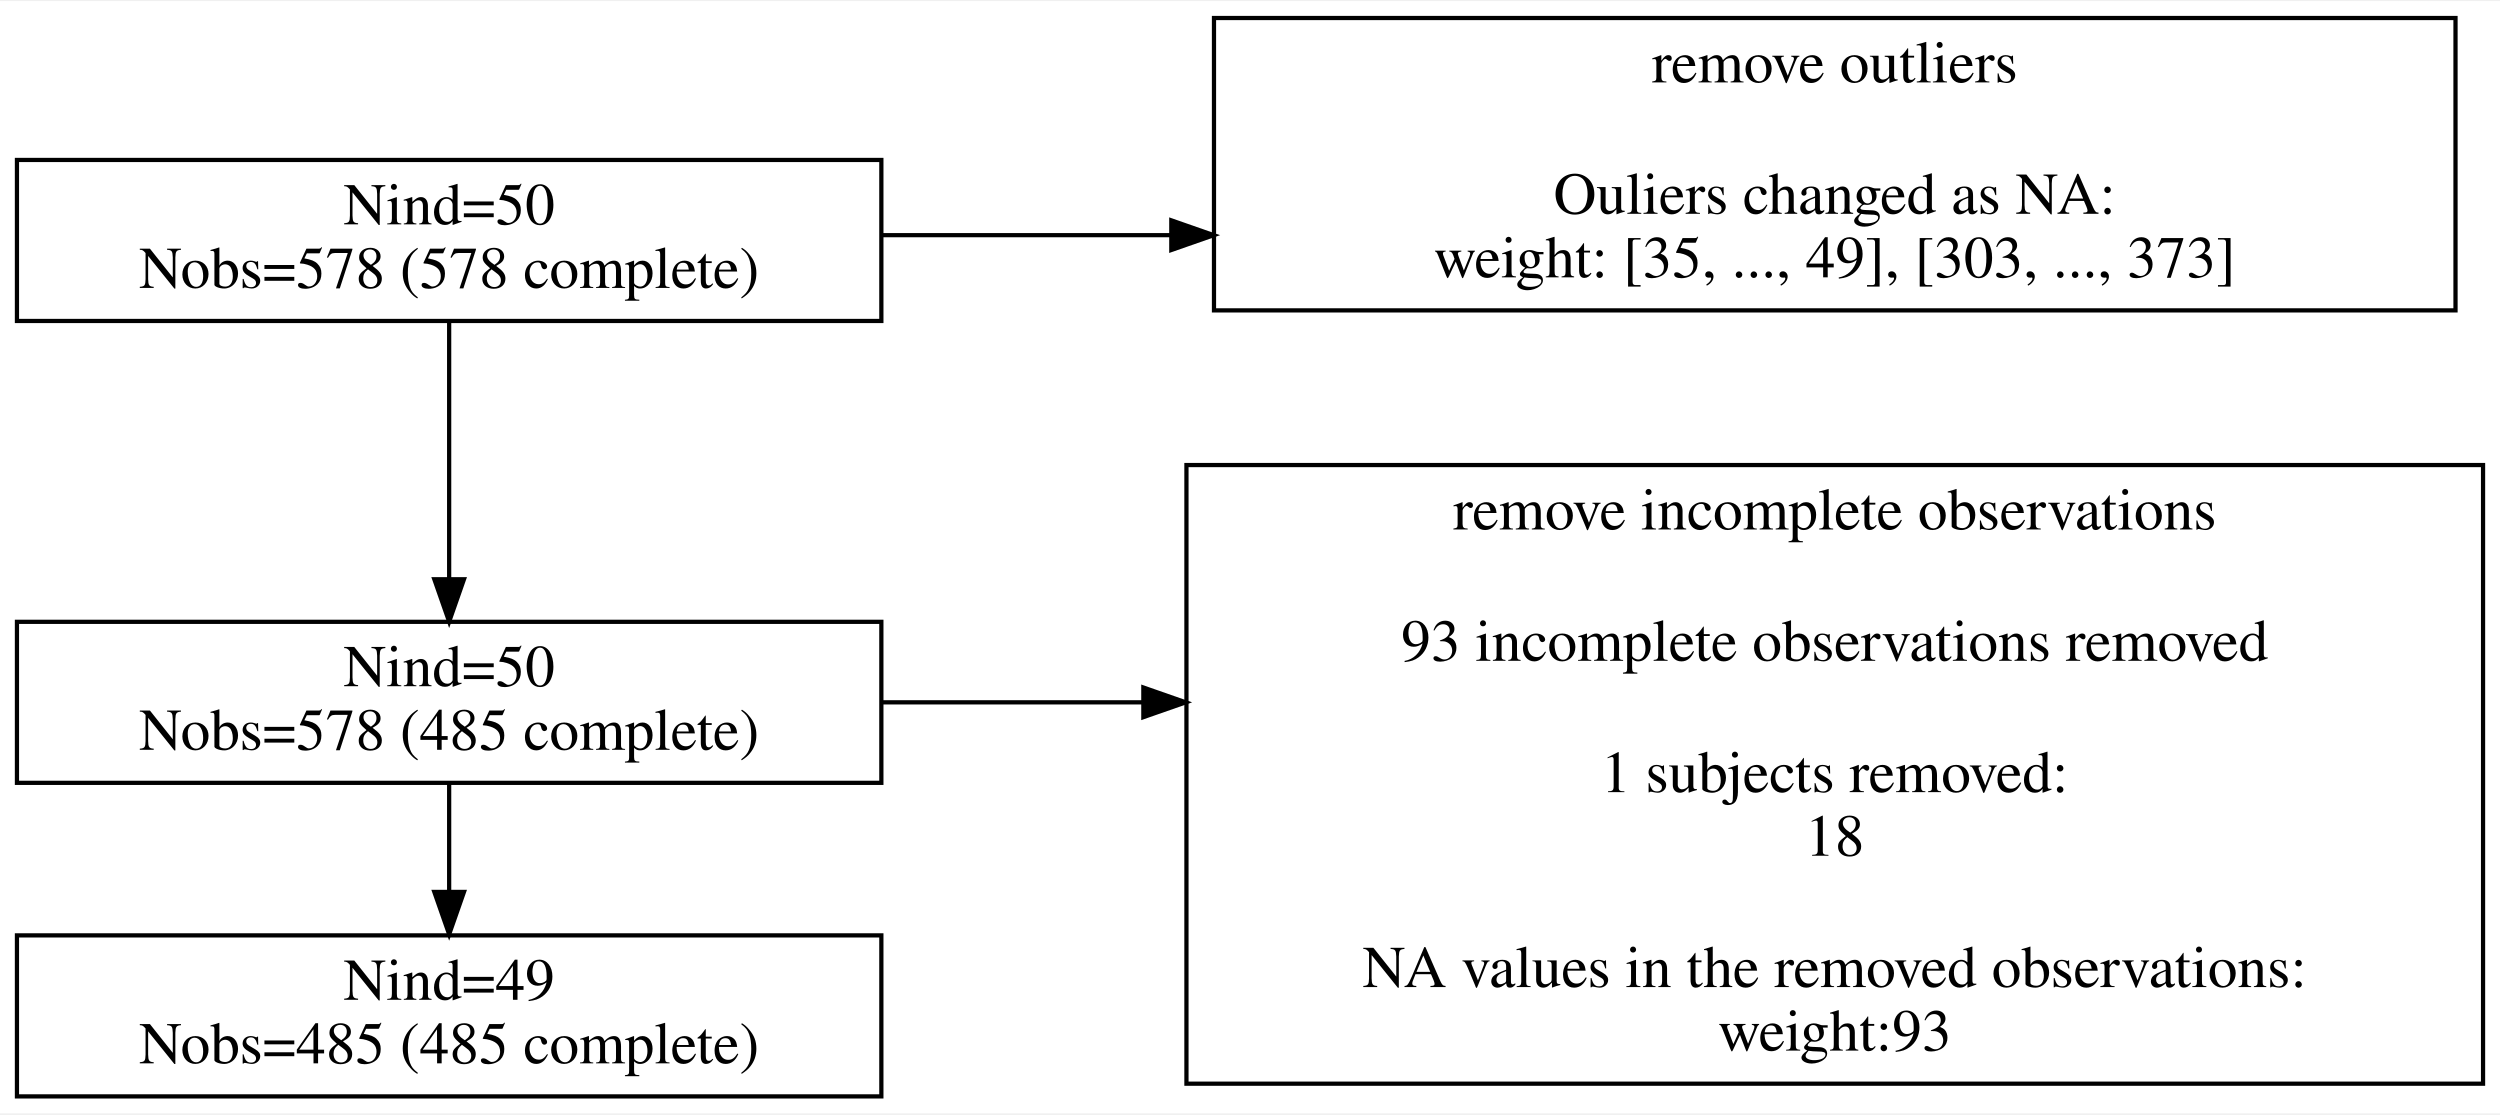
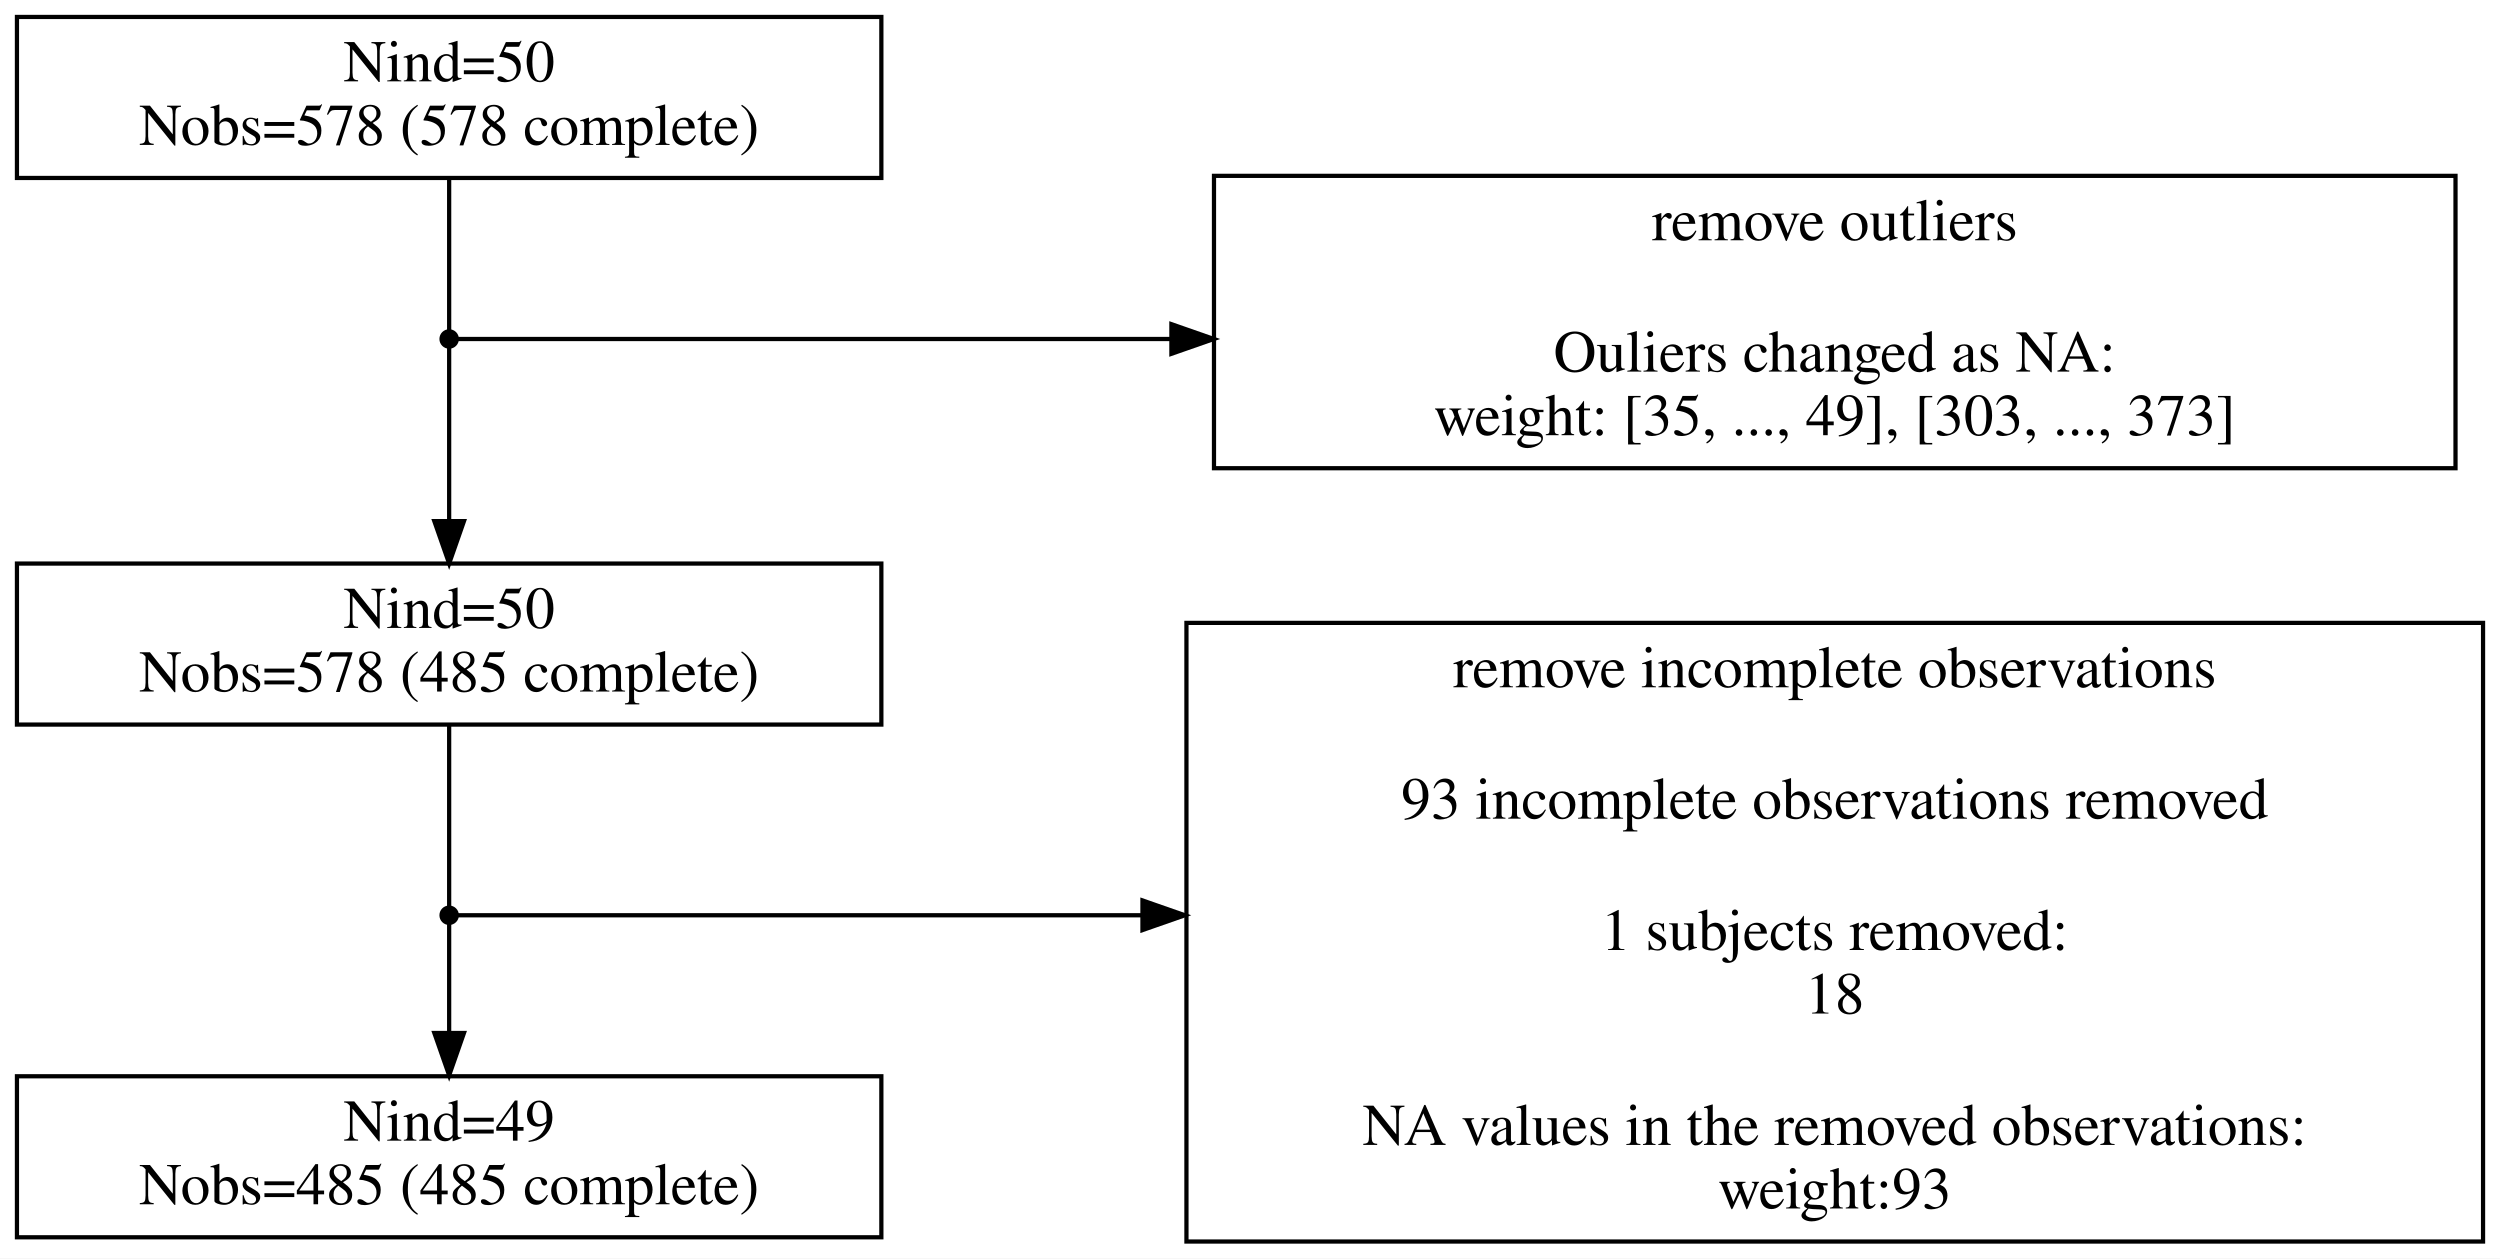
- <svg xmlns="http://www.w3.org/2000/svg" width="590pt" height="263pt" viewBox="0.00 0.00 590.00 262.50">
-   <g id="graph0" class="graph" transform="scale(1 1) rotate(0) translate(4 258.5)">
-     <polygon fill="white" stroke="transparent" points="-4,4 -4,-258.5 586,-258.5 586,4 -4,4" />
+ <svg xmlns="http://www.w3.org/2000/svg" width="590pt" height="297pt" viewBox="0.00 0.00 590.00 297.00">
+   <g id="graph0" class="graph" transform="scale(1 1) rotate(0) translate(4 293)">
+     <polygon fill="white" stroke="transparent" points="-4,4 -4,-293 586,-293 586,4 -4,4" />
    <g id="node1" class="node">
-       <polygon fill="none" stroke="black" points="204,-221 0,-221 0,-183 204,-183 204,-221" />
-       <text text-anchor="middle" x="102" y="-205.8" font-family="Times,serif" font-size="14.00">Nind=50</text>
-       <text text-anchor="middle" x="102" y="-190.8" font-family="Times,serif" font-size="14.00">Nobs=578 (578 complete)</text>
+       <polygon fill="none" stroke="black" points="204,-289 0,-289 0,-251 204,-251 204,-289" />
+       <text text-anchor="middle" x="102" y="-273.8" font-family="Times,serif" font-size="14.00">Nind=50</text>
+       <text text-anchor="middle" x="102" y="-258.8" font-family="Times,serif" font-size="14.00">Nobs=578 (578 complete)</text>
    </g>
    <g id="node2" class="node">
-       <polygon fill="none" stroke="black" points="204,-112 0,-112 0,-74 204,-74 204,-112" />
-       <text text-anchor="middle" x="102" y="-96.8" font-family="Times,serif" font-size="14.00">Nind=50</text>
-       <text text-anchor="middle" x="102" y="-81.8" font-family="Times,serif" font-size="14.00">Nobs=578 (485 complete)</text>
+       <ellipse fill="black" stroke="black" cx="102" cy="-213" rx="1.8" ry="1.8" />
    </g>
    <g id="edge1" class="edge">
-       <path fill="none" stroke="black" d="M102,-182.76C102,-182.76 102,-122.04 102,-122.04" />
-       <polygon fill="black" stroke="black" points="105.5,-122.04 102,-112.04 98.5,-122.04 105.5,-122.04" />
+       <path fill="none" stroke="black" d="M102,-250.7C102,-237.27 102,-220.77 102,-215.06" />
+     </g>
+     <g id="node3" class="node">
+       <polygon fill="none" stroke="black" points="204,-160 0,-160 0,-122 204,-122 204,-160" />
+       <text text-anchor="middle" x="102" y="-144.8" font-family="Times,serif" font-size="14.00">Nind=50</text>
+       <text text-anchor="middle" x="102" y="-129.8" font-family="Times,serif" font-size="14.00">Nobs=578 (485 complete)</text>
+     </g>
+     <g id="edge2" class="edge">
+       <path fill="none" stroke="black" d="M102,-210.92C102,-210.92 102,-170.01 102,-170.01" />
+       <polygon fill="black" stroke="black" points="105.5,-170.01 102,-160.01 98.5,-170.01 105.5,-170.01" />
+     </g>
+     <g id="node6" class="node">
+       <polygon fill="none" stroke="black" points="575.5,-251.5 282.5,-251.5 282.5,-182.5 575.5,-182.5 575.5,-251.5" />
+       <text text-anchor="middle" x="429" y="-236.3" font-family="Times,serif" font-size="14.00">remove outliers</text>
+       <text text-anchor="middle" x="429" y="-205.3" font-family="Times,serif" font-size="14.00">Ouliers changed as NA:</text>
+       <text text-anchor="middle" x="429" y="-190.3" font-family="Times,serif" font-size="14.00">	weight: [35, ..., 49], [303, ..., 373]</text>
+     </g>
+     <g id="edge6" class="edge">
+       <path fill="none" stroke="black" d="M104.09,-213C104.09,-213 272.45,-213 272.45,-213" />
+       <polygon fill="black" stroke="black" points="272.45,-216.5 282.45,-213 272.45,-209.5 272.45,-216.5" />
    </g>
    <g id="node4" class="node">
-       <polygon fill="none" stroke="black" points="575.5,-254.5 282.5,-254.5 282.5,-185.5 575.5,-185.5 575.5,-254.5" />
-       <text text-anchor="middle" x="429" y="-239.3" font-family="Times,serif" font-size="14.00">remove outliers</text>
-       <text text-anchor="middle" x="429" y="-208.3" font-family="Times,serif" font-size="14.00">Ouliers changed as NA:</text>
-       <text text-anchor="middle" x="429" y="-193.3" font-family="Times,serif" font-size="14.00">	weight: [35, ..., 49], [303, ..., 373]</text>
+       <ellipse fill="black" stroke="black" cx="102" cy="-77" rx="1.8" ry="1.8" />
+     </g>
+     <g id="edge3" class="edge">
+       <path fill="none" stroke="black" d="M102,-121.8C102,-106.19 102,-85.71 102,-79.13" />
+     </g>
+     <g id="node5" class="node">
+       <polygon fill="none" stroke="black" points="204,-39 0,-39 0,-1 204,-1 204,-39" />
+       <text text-anchor="middle" x="102" y="-23.8" font-family="Times,serif" font-size="14.00">Nind=49</text>
+       <text text-anchor="middle" x="102" y="-8.8" font-family="Times,serif" font-size="14.00">Nobs=485 (485 complete)</text>
    </g>
    <g id="edge4" class="edge">
-       <path fill="none" stroke="black" d="M204.12,-203.25C204.12,-203.25 272.43,-203.25 272.43,-203.25" />
-       <polygon fill="black" stroke="black" points="272.43,-206.75 282.43,-203.25 272.43,-199.75 272.43,-206.75" />
+       <path fill="none" stroke="black" d="M102,-75.1C102,-75.1 102,-49.22 102,-49.22" />
+       <polygon fill="black" stroke="black" points="105.5,-49.22 102,-39.22 98.5,-49.22 105.5,-49.22" />
    </g>
-     <g id="node3" class="node">
-       <polygon fill="none" stroke="black" points="204,-38 0,-38 0,0 204,0 204,-38" />
-       <text text-anchor="middle" x="102" y="-22.8" font-family="Times,serif" font-size="14.00">Nind=49</text>
-       <text text-anchor="middle" x="102" y="-7.8" font-family="Times,serif" font-size="14.00">Nobs=485 (485 complete)</text>
+     <g id="node7" class="node">
+       <polygon fill="none" stroke="black" points="582,-146 276,-146 276,0 582,0 582,-146" />
+       <text text-anchor="middle" x="429" y="-130.8" font-family="Times,serif" font-size="14.00">remove incomplete observations</text>
+       <text text-anchor="middle" x="429" y="-99.8" font-family="Times,serif" font-size="14.00">93 incomplete observations removed</text>
+       <text text-anchor="middle" x="429" y="-68.8" font-family="Times,serif" font-size="14.00">1 subjects removed:</text>
+       <text text-anchor="middle" x="429" y="-53.8" font-family="Times,serif" font-size="14.00">18</text>
+       <text text-anchor="middle" x="429" y="-22.8" font-family="Times,serif" font-size="14.00">NA values in the removed observations: </text>
+       <text text-anchor="middle" x="429" y="-7.8" font-family="Times,serif" font-size="14.00">weight:93</text>
    </g>
-     <g id="edge2" class="edge">
-       <path fill="none" stroke="black" d="M102,-73.94C102,-73.94 102,-48.25 102,-48.25" />
-       <polygon fill="black" stroke="black" points="105.5,-48.25 102,-38.25 98.5,-48.25 105.5,-48.25" />
-     </g>
-     <g id="node5" class="node">
-       <polygon fill="none" stroke="black" points="582,-149 276,-149 276,-3 582,-3 582,-149" />
-       <text text-anchor="middle" x="429" y="-133.8" font-family="Times,serif" font-size="14.00">remove incomplete observations</text>
-       <text text-anchor="middle" x="429" y="-102.8" font-family="Times,serif" font-size="14.00">93 incomplete observations removed</text>
-       <text text-anchor="middle" x="429" y="-71.8" font-family="Times,serif" font-size="14.00">1 subjects removed:</text>
-       <text text-anchor="middle" x="429" y="-56.8" font-family="Times,serif" font-size="14.00">18</text>
-       <text text-anchor="middle" x="429" y="-25.8" font-family="Times,serif" font-size="14.00">NA values in the removed observations: </text>
-       <text text-anchor="middle" x="429" y="-10.8" font-family="Times,serif" font-size="14.00">weight:93</text>
-     </g>
-     <g id="edge5" class="edge">
-       <path fill="none" stroke="black" d="M204.12,-93C204.12,-93 265.83,-93 265.83,-93" />
-       <polygon fill="black" stroke="black" points="265.83,-96.5 275.83,-93 265.83,-89.5 265.83,-96.5" />
+     <g id="edge7" class="edge">
+       <path fill="none" stroke="black" d="M104.09,-77C104.09,-77 265.62,-77 265.62,-77" />
+       <polygon fill="black" stroke="black" points="265.62,-80.5 275.62,-77 265.62,-73.5 265.62,-80.5" />
    </g>
  </g>
</svg>
